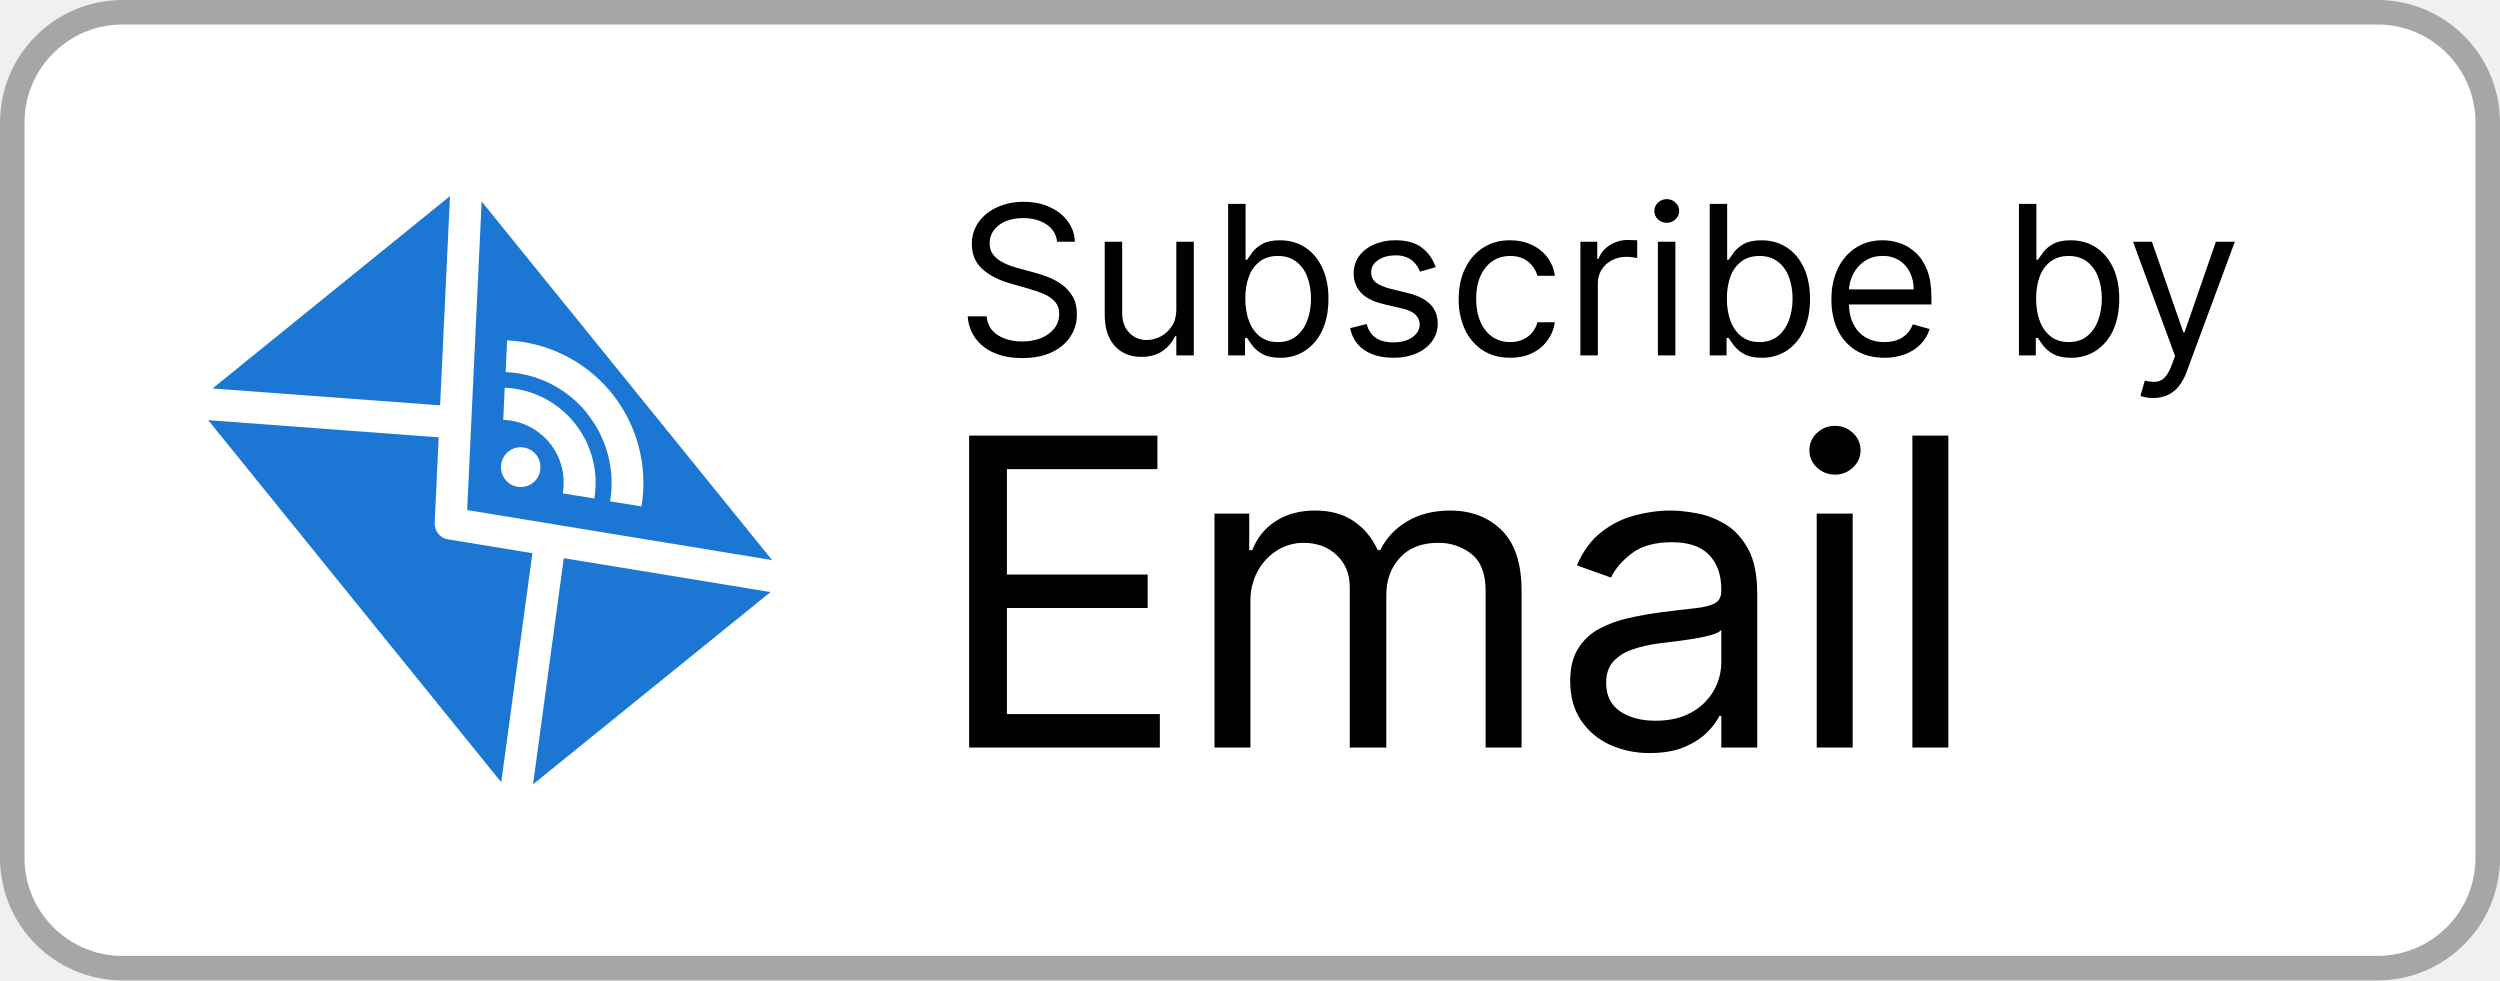
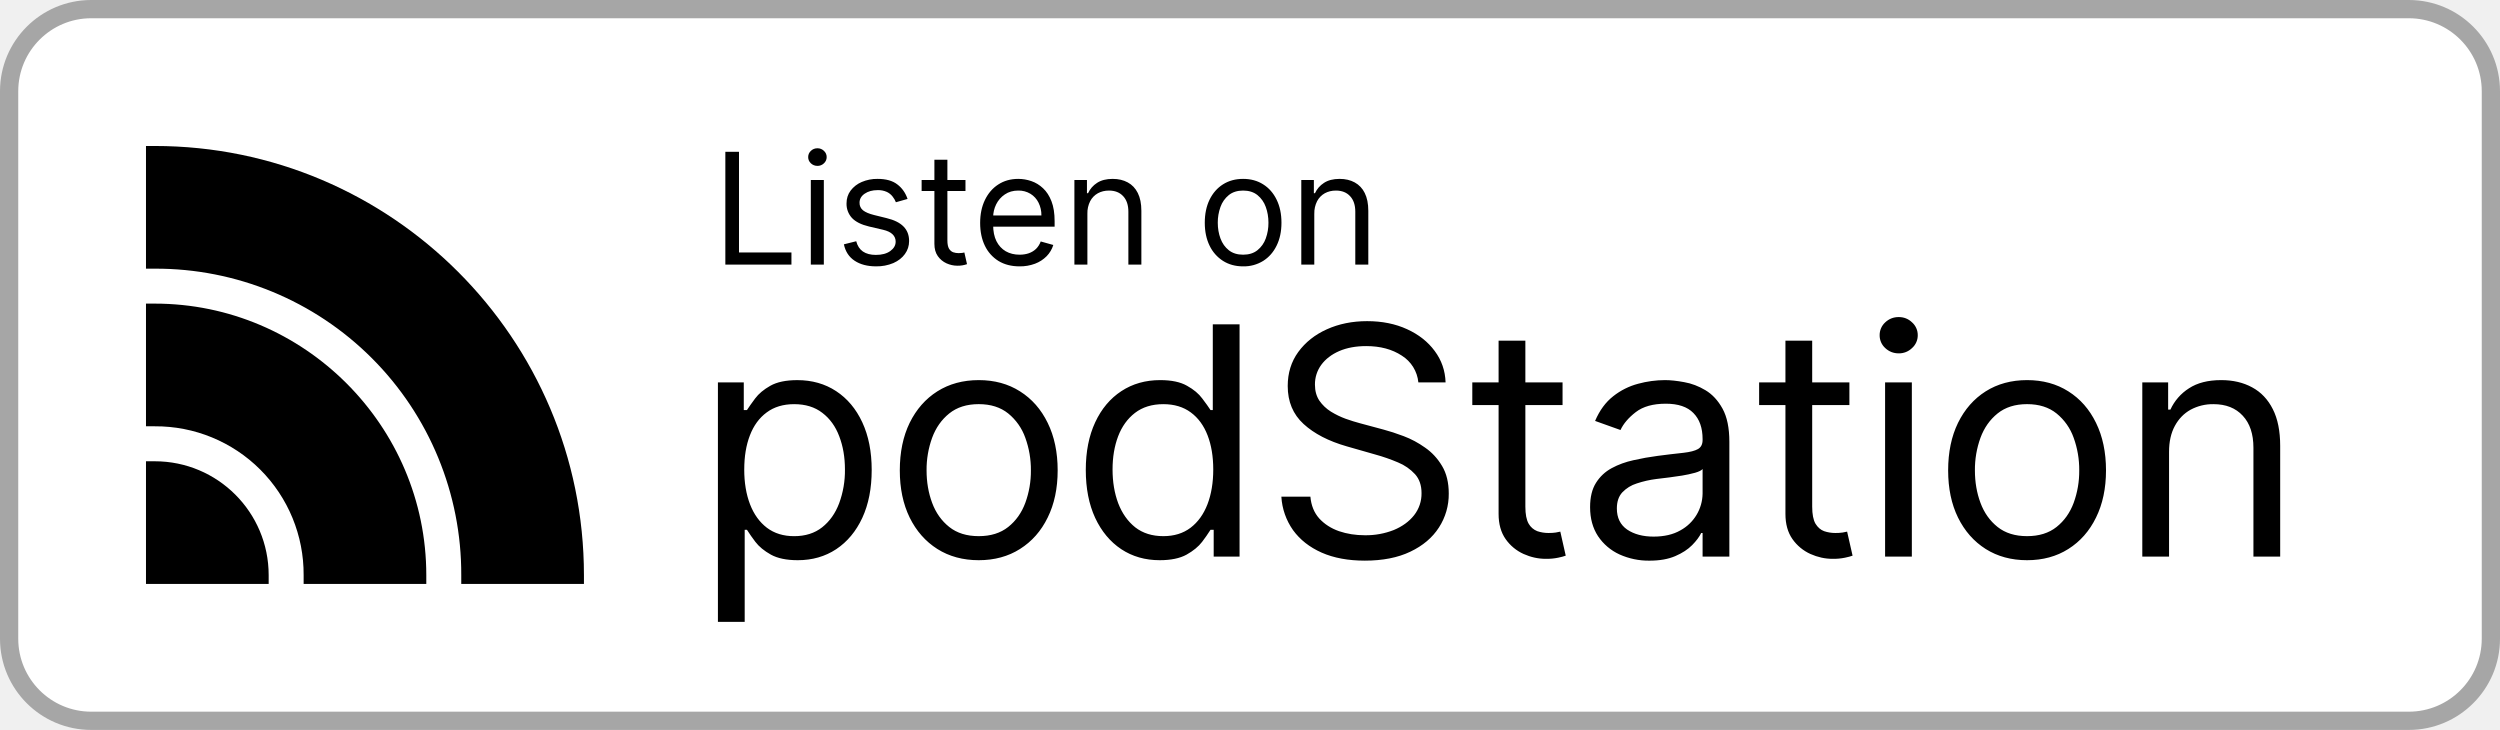
- <svg xmlns="http://www.w3.org/2000/svg" width="102" height="40" fill="none" viewBox="0 0 102 40">
-   <rect width="101" height="39" x=".5" y=".5" fill="#fff" rx="4.5" />
-   <rect width="101" height="39" x=".5" y=".5" stroke="#A6A6A6" rx="4.5" />
-   <g clip-path="url(#a)">
-     <path fill="#1C77D4" d="m8.495 17.143 9.403.701-.163 3.487a.668.668 0 0 0 .143.442.624.624 0 0 0 .403.233l3.441.565-1.272 9.345L8.495 17.143Zm10.565 3.669.591-12.591 11.85 14.63-12.44-2.04ZM8.67 15.85l9.286.688L18.36 8l-9.69 7.85ZM21.748 32l9.689-7.844-8.435-1.383L21.748 32Z" />
-     <path fill="#fff" d="M23.943 16.857a4.523 4.523 0 0 1 .948 3.598l1.28.207a5.825 5.825 0 0 0-1.215-4.623 5.818 5.818 0 0 0-4.266-2.15l-.059 1.293a4.499 4.499 0 0 1 3.319 1.675h-.007Zm-3.409.273a2.57 2.57 0 0 1 1.896.948c.48.597.65 1.344.532 2.052l1.286.208a3.886 3.886 0 0 0-.811-3.085 3.87 3.87 0 0 0-2.845-1.435l-.058 1.305v.007Zm-.09 1.87a.804.804 0 1 0 1.605.075.804.804 0 0 0-1.606-.075Z" />
-   </g>
-   <path fill="#000" d="M43.13 9.864a.948.948 0 0 0-.441-.713c-.258-.169-.574-.253-.948-.253-.274 0-.513.044-.719.133-.203.088-.362.21-.477.365a.875.875 0 0 0-.169.528c0 .165.04.307.118.426.08.116.183.214.308.292.125.077.256.14.392.19.137.049.263.088.378.118l.628.17c.16.042.34.1.537.174.2.075.39.176.57.305.183.127.334.29.453.49.119.198.178.443.178.733 0 .334-.087.636-.262.905-.174.27-.427.484-.761.643-.332.16-.736.239-1.21.239-.443 0-.826-.072-1.15-.215a1.832 1.832 0 0 1-.761-.597 1.704 1.704 0 0 1-.311-.89h.773c.02.233.098.426.235.579.139.15.314.263.525.338.214.072.443.108.689.108.285 0 .542-.046.77-.138a1.33 1.33 0 0 0 .54-.393.93.93 0 0 0 .199-.591.725.725 0 0 0-.172-.501 1.263 1.263 0 0 0-.453-.314 4.747 4.747 0 0 0-.607-.212l-.76-.217c-.483-.139-.866-.337-1.147-.595-.282-.257-.423-.594-.423-1.01a1.5 1.5 0 0 1 .28-.906c.19-.26.443-.461.761-.604a2.57 2.57 0 0 1 1.072-.217c.398 0 .752.071 1.062.214.31.14.556.334.737.58.183.245.28.524.29.836h-.725Zm4.864 2.74v-2.74h.713V14.5h-.713v-.785h-.048a1.522 1.522 0 0 1-.507.6c-.23.164-.52.245-.87.245-.29 0-.547-.063-.772-.19a1.332 1.332 0 0 1-.531-.58c-.13-.259-.194-.586-.194-.98V9.864h.713v2.897c0 .338.094.608.284.81a.964.964 0 0 0 .73.301c.177 0 .357-.045.54-.136.185-.09.34-.23.465-.416.127-.187.19-.426.19-.716Zm2.114 1.896V8.318h.712V10.6h.06a6.28 6.28 0 0 1 .218-.308c.095-.127.23-.24.404-.338.178-.1.417-.15.719-.15.39 0 .734.097 1.032.292.298.195.53.472.697.83.167.358.251.78.251 1.268 0 .49-.084.916-.25 1.277a1.978 1.978 0 0 1-.695.833 1.815 1.815 0 0 1-1.023.293c-.298 0-.536-.05-.715-.148-.18-.1-.317-.215-.414-.341a4.57 4.57 0 0 1-.223-.32h-.085v.712h-.688Zm.7-2.318c0 .35.052.659.154.926.103.266.253.474.45.625.197.15.439.224.724.224.298 0 .547-.079.746-.236.201-.159.352-.372.453-.64.102-.27.154-.57.154-.9 0-.325-.05-.619-.151-.88a1.362 1.362 0 0 0-.45-.625c-.2-.155-.45-.233-.752-.233-.29 0-.533.074-.73.22a1.323 1.323 0 0 0-.447.61c-.1.26-.15.563-.15.909Zm7.767-1.28-.64.181c-.04-.107-.1-.21-.178-.31a.864.864 0 0 0-.314-.254 1.14 1.14 0 0 0-.51-.1c-.284 0-.52.065-.71.196-.187.129-.28.293-.28.492 0 .177.064.317.193.42.129.102.33.188.603.256l.689.17c.414.1.723.254.926.461.204.206.305.47.305.794 0 .266-.076.503-.23.713-.15.209-.361.374-.633.495a2.33 2.33 0 0 1-.948.18c-.473 0-.864-.102-1.174-.307-.31-.205-.506-.505-.589-.9l.676-.169c.065.25.187.437.366.562.18.124.417.187.71.187.331 0 .595-.07.79-.211.197-.143.296-.314.296-.514a.54.54 0 0 0-.17-.404c-.112-.11-.285-.193-.518-.248l-.773-.18c-.425-.101-.737-.257-.936-.469a1.133 1.133 0 0 1-.296-.8c0-.261.074-.493.22-.694a1.5 1.5 0 0 1 .607-.474 2.13 2.13 0 0 1 .876-.172c.459 0 .819.1 1.08.302.264.201.451.467.562.797Zm3.04 3.695c-.435 0-.809-.103-1.123-.308a2.006 2.006 0 0 1-.724-.848 2.874 2.874 0 0 1-.254-1.235c0-.47.087-.886.26-1.247.175-.362.418-.645.73-.848.314-.205.68-.308 1.099-.308.326 0 .62.06.881.181.262.121.476.29.643.508.167.217.271.47.311.76h-.712a1.104 1.104 0 0 0-.362-.561c-.185-.165-.435-.248-.749-.248-.278 0-.521.073-.73.218-.208.142-.37.345-.486.606-.115.26-.172.565-.172.915 0 .358.056.67.169.935.114.266.275.472.483.62.209.146.454.22.736.22.185 0 .353-.033.504-.097a1.04 1.04 0 0 0 .607-.712h.712a1.651 1.651 0 0 1-.923 1.258c-.258.127-.558.19-.9.19Zm2.865-.097V9.864h.688v.7h.048c.085-.23.238-.416.459-.559a1.35 1.35 0 0 1 .749-.214 7.909 7.909 0 0 1 .374.012v.725a2.138 2.138 0 0 0-.166-.027 1.633 1.633 0 0 0-.269-.022 1.26 1.26 0 0 0-.603.142 1.042 1.042 0 0 0-.568.945V14.5h-.712Zm3.162 0V9.864h.713V14.5h-.713Zm.362-5.41a.507.507 0 0 1-.359-.141.456.456 0 0 1-.148-.341c0-.133.05-.247.148-.341.1-.095.22-.142.36-.142.138 0 .257.047.356.142.1.094.15.208.15.341 0 .133-.05.246-.15.341a.496.496 0 0 1-.357.142Zm1.752 5.41V8.318h.712V10.6h.06c.053-.08.125-.183.218-.308.095-.127.23-.24.404-.338.177-.1.417-.15.719-.15.39 0 .734.097 1.032.292.298.195.53.472.697.83.167.358.25.78.25 1.268 0 .49-.083.916-.25 1.277a1.977 1.977 0 0 1-.694.833 1.815 1.815 0 0 1-1.023.293c-.298 0-.536-.05-.716-.148a1.331 1.331 0 0 1-.413-.341 4.578 4.578 0 0 1-.223-.32h-.085v.712h-.688Zm.7-2.318c0 .35.051.659.154.926a1.4 1.4 0 0 0 .45.625c.197.15.439.224.724.224.298 0 .547-.079.746-.236.201-.159.352-.372.453-.64.102-.27.154-.57.154-.9 0-.325-.05-.619-.151-.88a1.362 1.362 0 0 0-.45-.625c-.2-.155-.45-.233-.752-.233-.29 0-.533.074-.73.22a1.323 1.323 0 0 0-.447.61c-.1.26-.15.563-.15.909Zm6.426 2.415c-.446 0-.832-.099-1.156-.296a1.99 1.99 0 0 1-.745-.833c-.173-.358-.26-.775-.26-1.25s.087-.893.26-1.256c.175-.364.418-.648.73-.85.314-.206.68-.309 1.1-.309.24 0 .479.04.714.121.236.08.45.211.643.392.194.18.347.417.462.713.115.296.172.66.172 1.092v.302h-3.574v-.616h2.85a1.52 1.52 0 0 0-.157-.7 1.184 1.184 0 0 0-1.11-.664c-.285 0-.53.07-.737.212-.206.138-.364.32-.474.543a1.59 1.59 0 0 0-.166.718v.41c0 .35.06.648.18.891.123.242.293.426.51.553.218.124.47.187.758.187.188 0 .357-.027.508-.079a1.09 1.09 0 0 0 .395-.241 1.12 1.12 0 0 0 .257-.405l.688.193a1.526 1.526 0 0 1-.365.616 1.78 1.78 0 0 1-.634.41 2.35 2.35 0 0 1-.849.146Zm5.491-.097V8.318h.712V10.6h.06a6.35 6.35 0 0 1 .218-.308c.095-.127.23-.24.405-.338.177-.1.416-.15.718-.15.39 0 .734.097 1.032.292.298.195.53.472.698.83.167.358.25.78.25 1.268 0 .49-.083.916-.25 1.277a1.977 1.977 0 0 1-.695.833 1.815 1.815 0 0 1-1.023.293c-.298 0-.536-.05-.715-.148-.18-.1-.317-.215-.414-.341a4.544 4.544 0 0 1-.223-.32h-.085v.712h-.688Zm.7-2.318c0 .35.052.659.154.926a1.4 1.4 0 0 0 .45.625c.197.15.439.224.724.224.298 0 .547-.079.746-.236.201-.159.352-.372.453-.64.103-.27.154-.57.154-.9 0-.325-.05-.619-.151-.88a1.362 1.362 0 0 0-.45-.625c-.2-.155-.45-.233-.752-.233-.29 0-.533.074-.73.22a1.323 1.323 0 0 0-.447.61c-.1.26-.15.563-.15.909Zm4.776 4.057a1.562 1.562 0 0 1-.52-.085l.181-.628c.174.044.326.06.46.049a.55.55 0 0 0 .353-.178c.104-.105.2-.275.286-.51l.133-.363-1.714-4.66h.772l1.28 3.694h.048l1.28-3.694h.773l-1.968 5.312a1.99 1.99 0 0 1-.33.595 1.23 1.23 0 0 1-.455.353 1.405 1.405 0 0 1-.58.115ZM39.541 30.5V17.773h7.681v1.367h-6.14v4.3h5.743v1.367h-5.743v4.326h6.24V30.5h-7.78Zm10.01 0v-9.546h1.417v1.492h.124c.2-.51.52-.905.964-1.187.443-.286.975-.429 1.597-.429.63 0 1.154.143 1.572.43.423.28.752.676.988 1.186h.1a2.78 2.78 0 0 1 1.1-1.175c.489-.294 1.075-.44 1.758-.44.854 0 1.552.267 2.095.8.542.531.814 1.358.814 2.48V30.5h-1.467v-6.389c0-.704-.193-1.207-.578-1.51a2.139 2.139 0 0 0-1.36-.453c-.672 0-1.192.203-1.56.609-.37.402-.554.911-.554 1.528V30.5H55.07v-6.538c0-.542-.176-.98-.529-1.31-.352-.337-.805-.504-1.36-.504a2.01 2.01 0 0 0-1.07.304 2.3 2.3 0 0 0-.795.845 2.496 2.496 0 0 0-.298 1.237V30.5H49.55Zm17.77.224a3.878 3.878 0 0 1-1.648-.342 2.827 2.827 0 0 1-1.174-1c-.29-.44-.435-.97-.435-1.591 0-.547.108-.99.323-1.33a2.28 2.28 0 0 1 .864-.808 4.54 4.54 0 0 1 1.193-.435c.44-.1.88-.178 1.324-.236a56.63 56.63 0 0 1 1.41-.168c.365-.042.63-.11.796-.205.17-.096.255-.261.255-.498v-.05c0-.612-.168-1.089-.504-1.428-.331-.34-.835-.51-1.51-.51-.7 0-1.249.153-1.647.46-.397.306-.677.634-.839.982l-1.392-.498c.249-.58.58-1.031.995-1.354a3.727 3.727 0 0 1 1.367-.684 5.675 5.675 0 0 1 1.466-.199c.307 0 .66.038 1.057.112.402.07.79.218 1.162.441.377.224.69.562.938 1.013.249.452.373 1.057.373 1.815V30.5H70.23v-1.293h-.075a2.58 2.58 0 0 1-.497.665c-.232.236-.54.437-.926.603-.385.166-.856.249-1.41.249Zm.223-1.318c.58 0 1.069-.114 1.467-.341a2.328 2.328 0 0 0 1.218-2.02v-1.343c-.063.075-.2.143-.41.205-.208.058-.448.11-.721.156a32.691 32.691 0 0 1-1.405.186c-.381.05-.737.13-1.069.243a1.843 1.843 0 0 0-.795.49c-.2.216-.298.51-.298.883 0 .51.188.895.565 1.156.381.257.864.385 1.448.385Zm6.578 1.094v-9.546h1.467V30.5h-1.467Zm.746-11.136c-.286 0-.532-.098-.74-.292a.939.939 0 0 1-.304-.703c0-.273.101-.507.304-.702.207-.195.454-.292.74-.292s.53.097.733.292a.93.93 0 0 1 .31.702.93.93 0 0 1-.31.703 1.021 1.021 0 0 1-.733.292Zm4.624-1.591V30.5h-1.467V17.773h1.467Z" />
-   <defs>
-     <clipPath id="a">
-       <path fill="#fff" d="M8 8h24v24H8z" />
-     </clipPath>
-   </defs>
+ <svg xmlns="http://www.w3.org/2000/svg" width="137" height="40" fill="none" viewBox="0 0 137 40">
+   <rect width="136" height="39" x=".5" y=".5" fill="#fff" rx="4.5" />
+   <rect width="136" height="39" x=".5" y=".5" stroke="#A6A6A6" rx="4.5" />
+   <path fill="#000" fill-rule="evenodd" d="M8.482 8H8v6.723h.482a16.736 16.736 0 0 1 16.795 16.795V32H32v-.482C32 18.553 21.447 8 8.482 8Zm0 8.639H8v6.722h.482a8.109 8.109 0 0 1 8.157 8.157V32h6.722v-.482c0-8.185-6.694-14.88-14.88-14.88Zm0 8.638H8V32h6.723v-.482a6.24 6.24 0 0 0-6.241-6.24Z" clip-rule="evenodd" />
+   <path fill="#000" d="M39.749 14.5V8.318h.748v5.518h2.874v.664h-3.622Zm4.684 0V9.864h.713V14.5h-.713Zm.362-5.41a.506.506 0 0 1-.359-.141.456.456 0 0 1-.148-.341c0-.133.05-.247.148-.341.1-.095.22-.142.36-.142.138 0 .257.047.356.142.1.094.15.208.15.341 0 .133-.05.246-.15.341a.496.496 0 0 1-.357.142Zm4.94 1.812-.64.181c-.04-.107-.1-.21-.179-.31a.865.865 0 0 0-.313-.254 1.14 1.14 0 0 0-.51-.1c-.284 0-.52.065-.71.196-.187.129-.28.293-.28.492a.51.51 0 0 0 .192.42c.13.102.33.188.604.256l.688.17c.415.1.724.254.927.461.203.206.305.47.305.794 0 .266-.077.503-.23.713-.15.209-.362.374-.633.495a2.33 2.33 0 0 1-.948.18c-.473 0-.864-.102-1.174-.307-.31-.205-.506-.505-.589-.9l.676-.169c.065.25.186.437.365.562.182.124.418.187.71.187.332 0 .595-.07.79-.211.198-.143.296-.314.296-.514a.54.54 0 0 0-.169-.404c-.112-.11-.285-.193-.519-.248l-.773-.18c-.424-.101-.736-.257-.935-.469a1.133 1.133 0 0 1-.296-.8c0-.261.073-.493.22-.694a1.5 1.5 0 0 1 .607-.474 2.13 2.13 0 0 1 .875-.172c.46 0 .82.1 1.081.302.264.201.45.467.561.797Zm3.173-1.038v.603h-2.403v-.603h2.403Zm-1.703-1.111h.712v4.419c0 .201.03.352.088.453.06.098.137.165.23.199a.92.92 0 0 0 .298.048c.079 0 .143-.004.194-.012l.12-.024.145.64a1.491 1.491 0 0 1-.531.085c-.201 0-.399-.044-.592-.13a1.177 1.177 0 0 1-.477-.396c-.125-.177-.187-.4-.187-.67V8.753Zm4.668 5.844c-.447 0-.832-.099-1.156-.296a1.99 1.99 0 0 1-.745-.833c-.174-.358-.26-.775-.26-1.25s.086-.893.26-1.256c.175-.364.418-.648.73-.85.314-.206.68-.309 1.099-.309.241 0 .48.04.715.121.236.08.45.211.643.392.193.18.347.417.462.713.115.296.172.66.172 1.092v.302h-3.574v-.616h2.85a1.52 1.52 0 0 0-.157-.7 1.183 1.183 0 0 0-.441-.486 1.234 1.234 0 0 0-.67-.178c-.284 0-.53.07-.737.212a1.39 1.39 0 0 0-.474.543c-.11.223-.166.463-.166.718v.41c0 .35.06.648.181.891.123.242.293.426.51.553.218.124.47.187.758.187.187 0 .356-.027.507-.079.153-.054.285-.135.396-.241.11-.109.196-.244.256-.405l.689.193a1.526 1.526 0 0 1-.366.616 1.78 1.78 0 0 1-.634.41 2.35 2.35 0 0 1-.848.146Zm3.716-2.886V14.5h-.712V9.864h.688v.724h.06a1.33 1.33 0 0 1 .495-.567c.222-.145.507-.218.858-.218.313 0 .588.065.823.193.236.127.42.32.55.58.13.258.196.584.196.978V14.5h-.712v-2.898c0-.364-.095-.648-.284-.85-.19-.206-.449-.309-.779-.309-.227 0-.43.05-.61.148a1.058 1.058 0 0 0-.42.432 1.43 1.43 0 0 0-.153.688Zm8.534 2.886c-.419 0-.786-.1-1.102-.3a2.018 2.018 0 0 1-.736-.835c-.175-.358-.263-.777-.263-1.256 0-.483.088-.905.263-1.265.177-.36.422-.64.736-.839.316-.2.683-.299 1.102-.299.418 0 .785.1 1.099.3.316.198.561.478.736.838.177.36.266.782.266 1.265 0 .479-.089.898-.266 1.256-.175.358-.42.636-.736.836a2.01 2.01 0 0 1-1.1.299Zm0-.64c.318 0 .58-.082.785-.245a1.44 1.44 0 0 0 .456-.643 2.47 2.47 0 0 0 .147-.863c0-.31-.049-.599-.147-.866a1.46 1.46 0 0 0-.456-.65c-.206-.164-.467-.247-.785-.247s-.58.083-.785.248a1.46 1.46 0 0 0-.456.649 2.487 2.487 0 0 0-.148.866c0 .31.05.598.148.863.099.266.25.48.456.643.205.163.467.245.785.245Zm3.9-2.246V14.5h-.712V9.864H72v.724h.06c.11-.235.274-.424.496-.567.221-.145.507-.218.857-.218.314 0 .589.065.824.193a1.3 1.3 0 0 1 .55.58c.13.258.196.584.196.978V14.5h-.713v-2.898c0-.364-.094-.648-.284-.85-.189-.206-.448-.309-.778-.309-.228 0-.43.05-.61.148a1.059 1.059 0 0 0-.42.432 1.43 1.43 0 0 0-.154.688ZM39.342 34.08V20.955h1.417v1.516h.174c.108-.166.257-.377.448-.634.194-.261.472-.493.832-.696.365-.207.858-.31 1.48-.31.803 0 1.512.2 2.125.602.613.402 1.092.972 1.435 1.709.344.738.516 1.608.516 2.61 0 1.011-.172 1.887-.516 2.629-.343.737-.82 1.309-1.429 1.715-.609.402-1.311.603-2.107.603-.613 0-1.104-.102-1.472-.305-.37-.207-.653-.44-.852-.702a9.413 9.413 0 0 1-.46-.659h-.124v5.047h-1.467Zm1.442-8.353c0 .721.106 1.357.317 1.908.211.547.52.976.926 1.287.406.306.903.46 1.492.46.613 0 1.124-.162 1.534-.485.415-.328.726-.767.933-1.318a5.17 5.17 0 0 0 .317-1.852c0-.67-.104-1.276-.311-1.814-.203-.543-.512-.972-.926-1.287-.41-.319-.926-.478-1.547-.478-.597 0-1.098.15-1.504.453-.407.299-.713.717-.92 1.256-.207.534-.31 1.158-.31 1.87Zm12.85 4.972c-.861 0-1.618-.205-2.268-.615-.646-.41-1.152-.984-1.516-1.722-.36-.737-.541-1.599-.541-2.585 0-.994.18-1.862.54-2.604.365-.741.87-1.317 1.517-1.727.65-.41 1.407-.616 2.268-.616.862 0 1.616.205 2.262.616.65.41 1.156.985 1.517 1.727.364.742.547 1.61.547 2.604 0 .986-.183 1.848-.547 2.585-.36.738-.866 1.312-1.517 1.722-.646.41-1.4.615-2.262.615Zm0-1.318c.655 0 1.193-.167 1.616-.503.423-.336.735-.777.938-1.324a5.063 5.063 0 0 0 .305-1.777 5.12 5.12 0 0 0-.305-1.784 3.006 3.006 0 0 0-.938-1.336c-.423-.34-.961-.51-1.616-.51-.654 0-1.193.17-1.615.51-.423.34-.736.785-.939 1.336a5.12 5.12 0 0 0-.304 1.784c0 .638.101 1.23.304 1.777.203.547.516.988.939 1.324.422.336.96.503 1.615.503Zm9.919 1.318c-.796 0-1.498-.201-2.107-.603-.609-.406-1.085-.978-1.43-1.715-.343-.742-.515-1.618-.515-2.629 0-1.002.172-1.872.516-2.61.343-.737.822-1.307 1.435-1.709.613-.402 1.322-.603 2.126-.603.621 0 1.112.104 1.472.311.365.203.642.435.833.696.195.257.346.468.454.634h.124v-4.698h1.467V30.5H66.51v-1.467h-.174a9.38 9.38 0 0 1-.46.66c-.199.26-.483.494-.852.701-.368.203-.86.305-1.472.305Zm.199-1.318c.588 0 1.085-.153 1.491-.46.406-.31.715-.739.926-1.286.211-.55.317-1.187.317-1.908 0-.712-.104-1.336-.31-1.87-.208-.539-.514-.957-.92-1.256-.407-.302-.908-.453-1.504-.453-.622 0-1.14.16-1.554.478-.41.315-.719.744-.926 1.287-.203.538-.304 1.143-.304 1.814 0 .68.103 1.297.31 1.852.212.551.522.99.932 1.318.415.323.928.484 1.542.484Zm13.974-8.427a1.95 1.95 0 0 0-.907-1.466c-.53-.348-1.18-.522-1.951-.522-.564 0-1.057.091-1.48.273-.418.183-.745.433-.981.752a1.802 1.802 0 0 0-.348 1.088c0 .34.08.632.242.876.166.24.377.441.634.603.257.157.526.288.808.391.282.1.54.18.777.243l1.293.348c.33.087.7.207 1.106.36.41.154.801.363 1.174.628.377.26.688.597.932 1.007.245.41.367.913.367 1.51a3.35 3.35 0 0 1-.54 1.864c-.357.555-.879.997-1.567 1.324-.683.327-1.514.49-2.492.49-.911 0-1.7-.146-2.367-.44-.663-.295-1.185-.705-1.567-1.231a3.52 3.52 0 0 1-.64-1.833h1.591c.042.48.203.878.485 1.193.286.31.646.543 1.081.696.44.15.912.224 1.417.224a4.17 4.17 0 0 0 1.585-.286c.468-.195.839-.464 1.112-.808a1.91 1.91 0 0 0 .41-1.218c0-.423-.118-.767-.354-1.032a2.6 2.6 0 0 0-.932-.646 9.782 9.782 0 0 0-1.249-.435l-1.566-.448c-.994-.285-1.782-.693-2.362-1.224-.58-.53-.87-1.224-.87-2.082 0-.712.193-1.334.578-1.864.39-.534.912-.949 1.566-1.243.66-.298 1.395-.447 2.207-.447.82 0 1.549.147 2.187.44.638.291 1.144.689 1.516 1.194.377.506.576 1.08.597 1.721h-1.492Zm7.902 0v1.243h-4.946v-1.242h4.946Zm-3.505-2.286h1.467v9.098c0 .414.06.725.18.932a.93.93 0 0 0 .473.41c.194.066.4.1.615.1.161 0 .294-.009.397-.025l.25-.05.297 1.317c-.1.038-.238.075-.416.112a3.06 3.06 0 0 1-.677.062c-.415 0-.82-.089-1.218-.267a2.42 2.42 0 0 1-.982-.814c-.257-.365-.386-.825-.386-1.38v-9.495Zm8.27 12.056a3.878 3.878 0 0 1-1.646-.342 2.826 2.826 0 0 1-1.175-1c-.29-.44-.435-.97-.435-1.591 0-.547.108-.99.323-1.33.216-.344.504-.614.864-.808.36-.195.758-.34 1.193-.435.44-.1.88-.178 1.324-.236a56.63 56.63 0 0 1 1.41-.168c.365-.042.63-.11.796-.205.17-.096.255-.261.255-.498v-.05c0-.612-.168-1.089-.504-1.428-.331-.34-.834-.51-1.51-.51-.7 0-1.249.153-1.647.46-.397.306-.677.634-.838.982l-1.392-.498c.248-.58.58-1.031.994-1.354a3.728 3.728 0 0 1 1.367-.684 5.675 5.675 0 0 1 1.467-.199c.306 0 .658.038 1.056.112.402.07.79.218 1.162.441.377.224.69.562.939 1.013.248.452.373 1.057.373 1.815V30.5h-1.467v-1.293h-.075c-.1.207-.265.43-.497.665-.232.236-.54.437-.926.603-.385.166-.855.249-1.41.249Zm.224-1.318c.58 0 1.07-.114 1.467-.341a2.327 2.327 0 0 0 1.218-2.02v-1.343c-.062.075-.199.143-.41.205a6.93 6.93 0 0 1-.721.156 32.755 32.755 0 0 1-1.405.186 5.6 5.6 0 0 0-1.069.243 1.842 1.842 0 0 0-.795.49c-.199.216-.298.51-.298.883 0 .51.188.895.565 1.156.381.257.864.385 1.448.385Zm10.73-8.451v1.242H96.4v-1.242h4.947Zm-3.505-2.287h1.466v9.098c0 .414.06.725.18.932.125.203.282.34.473.41.195.066.4.1.615.1a2.6 2.6 0 0 0 .398-.025l.248-.05.299 1.317c-.1.038-.239.075-.417.112a3.059 3.059 0 0 1-.677.062c-.414 0-.82-.089-1.218-.267a2.42 2.42 0 0 1-.982-.814c-.257-.365-.385-.825-.385-1.38v-9.495Zm5.461 11.832v-9.546h1.466V30.5h-1.466Zm.746-11.136c-.286 0-.533-.098-.74-.292a.939.939 0 0 1-.305-.703.94.94 0 0 1 .305-.702c.207-.195.454-.292.74-.292.285 0 .53.097.733.292a.93.93 0 0 1 .311.702.93.93 0 0 1-.311.703 1.022 1.022 0 0 1-.733.292Zm7.034 11.335c-.861 0-1.617-.205-2.268-.615-.646-.41-1.152-.984-1.516-1.722-.361-.737-.541-1.599-.541-2.585 0-.994.18-1.862.541-2.604.364-.741.87-1.317 1.516-1.727.651-.41 1.407-.616 2.268-.616.862 0 1.616.205 2.263.616.65.41 1.155.985 1.516 1.727.364.742.547 1.61.547 2.604 0 .986-.183 1.848-.547 2.585-.361.738-.866 1.312-1.516 1.722-.647.41-1.401.615-2.263.615Zm0-1.318c.655 0 1.194-.167 1.616-.503.423-.336.736-.777.939-1.324a5.063 5.063 0 0 0 .304-1.777 5.12 5.12 0 0 0-.304-1.784 3.004 3.004 0 0 0-.939-1.336c-.422-.34-.961-.51-1.616-.51-.654 0-1.193.17-1.615.51-.423.34-.736.785-.939 1.336a5.12 5.12 0 0 0-.304 1.784c0 .638.101 1.23.304 1.777.203.547.516.988.939 1.324.422.336.961.503 1.615.503Zm7.781-4.623V30.5h-1.466v-9.546h1.416v1.492h.125a2.72 2.72 0 0 1 1.019-1.168c.456-.299 1.044-.448 1.765-.448.646 0 1.212.133 1.696.398.485.261.862.659 1.131 1.193.27.53.404 1.202.404 2.014V30.5h-1.466v-5.966c0-.75-.195-1.334-.584-1.752-.39-.423-.924-.634-1.604-.634a2.56 2.56 0 0 0-1.255.304c-.365.203-.653.5-.864.889-.211.39-.317.862-.317 1.417Z" />
</svg>
